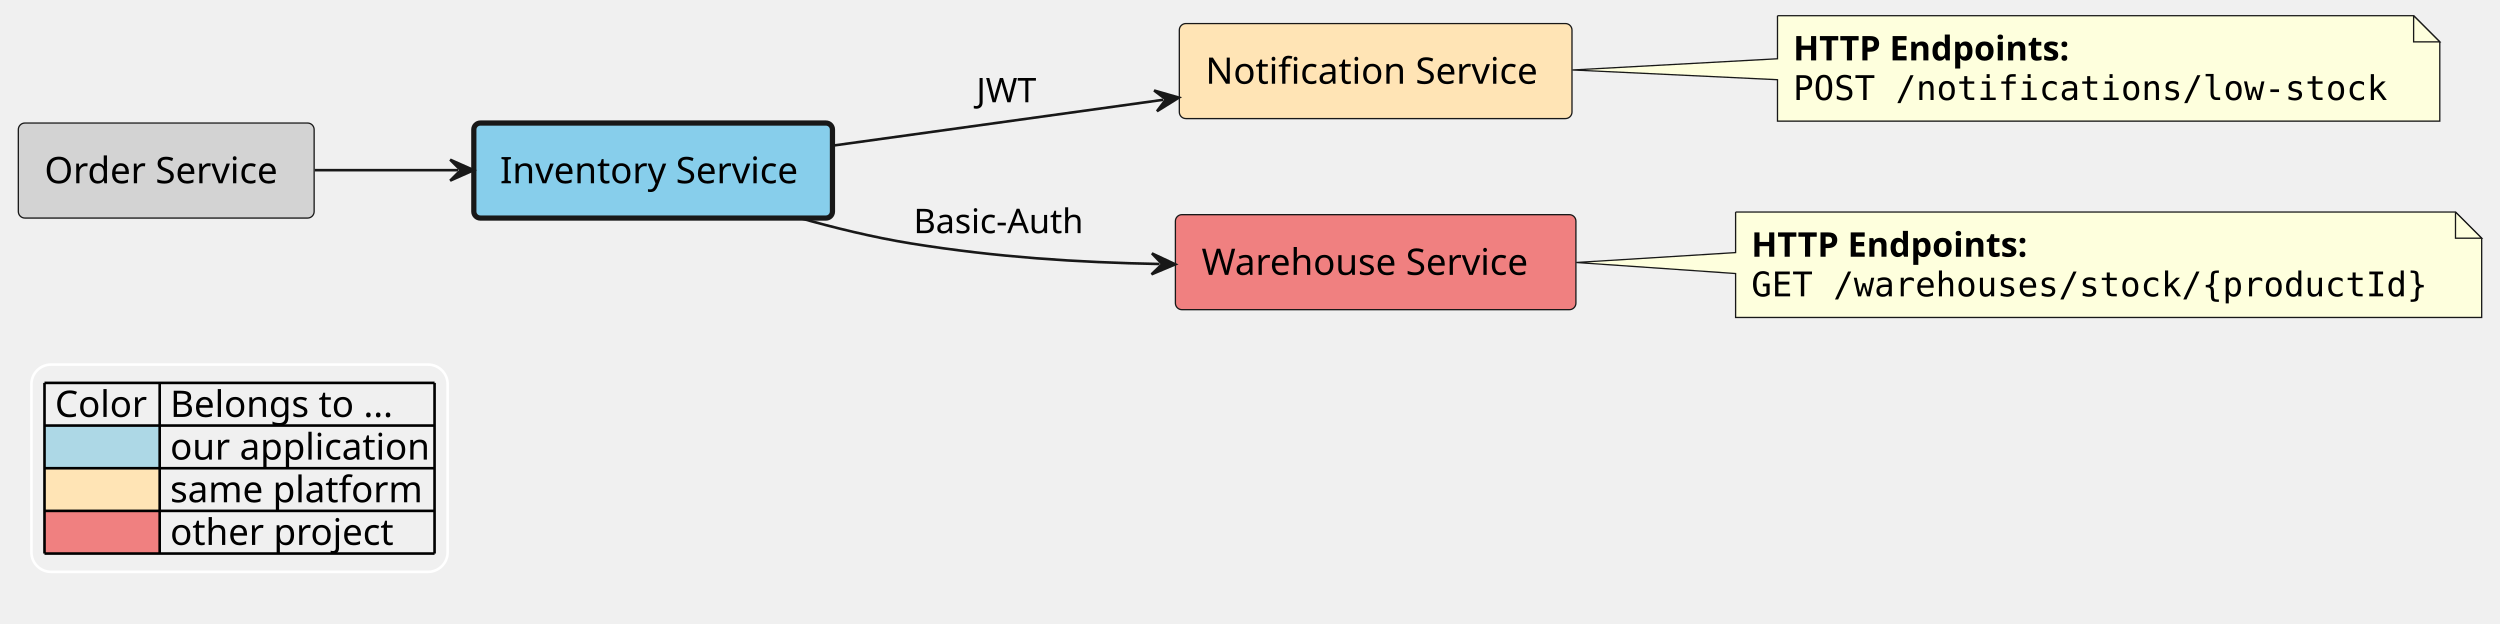
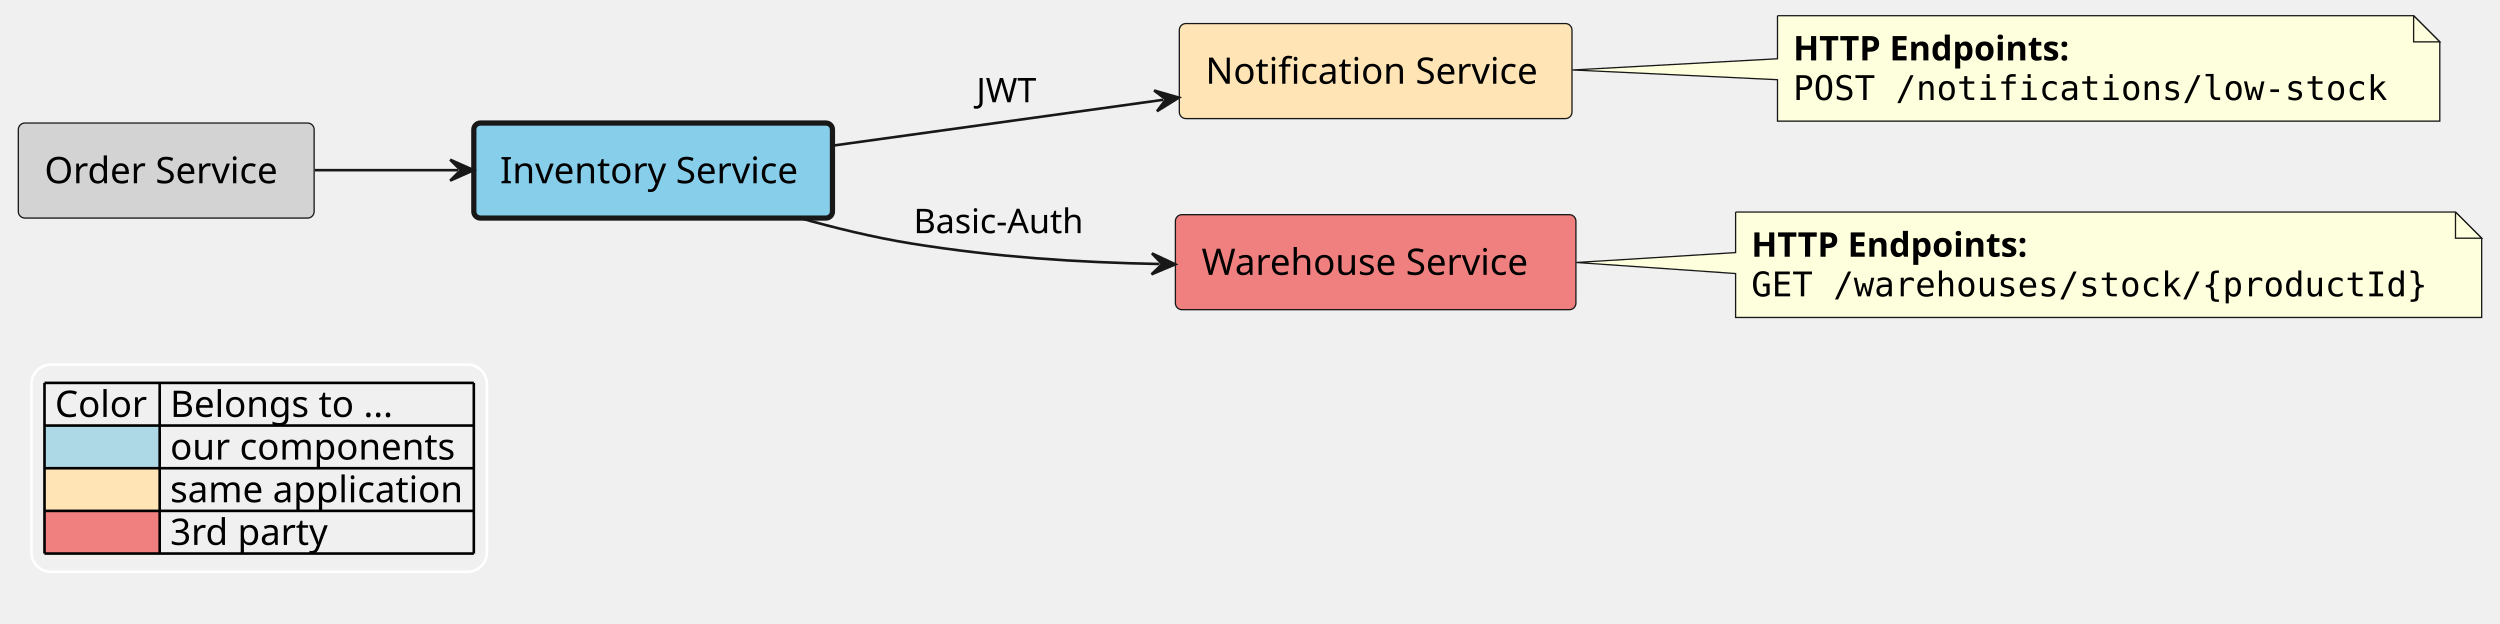
<svg xmlns="http://www.w3.org/2000/svg" contentStyleType="text/css" height="476px" preserveAspectRatio="none" style="width:1910px;height:476px;background:#FFFFFF;" version="1.1" viewBox="0 0 1910 476" width="1910px" zoomAndPan="magnify">
  <defs />
  <g>
    <g id="elem_platform__application__order_service">
      <rect fill="#D3D3D3" height="72.594" rx="5" ry="5" style="stroke:#181818;stroke-width:1.0;" width="226" x="14" y="94" />
      <text fill="#000000" font-family="sans-serif" font-size="28" lengthAdjust="spacing" textLength="186" x="34" y="139.99">Order Service</text>
    </g>
    <g id="elem_platform__application__inventory_service">
      <rect fill="#87CEEB" height="72.594" rx="5" ry="5" style="stroke:#181818;stroke-width:4.0;" width="274" x="362" y="94" />
      <text fill="#000000" font-family="sans-serif" font-size="28" lengthAdjust="spacing" textLength="234" x="382" y="139.99">Inventory Service</text>
    </g>
    <g id="elem_platform__notification_service">
      <rect fill="#FFE4B5" height="72.594" rx="5" ry="5" style="stroke:#181818;stroke-width:1.0;" width="300" x="901" y="18" />
      <text fill="#000000" font-family="sans-serif" font-size="28" lengthAdjust="spacing" textLength="260" x="921" y="63.99">Notification Service</text>
    </g>
    <g id="elem_GMN5">
      <path d="M1358,12 L1358,44.9 L1201.26,53.46 L1358,60.9 L1358,92.531 A0,0 0 0 0 1358,92.531 L1864,92.531 A0,0 0 0 0 1864,92.531 L1864,32 L1844,12 L1358,12 A0,0 0 0 0 1358,12 " fill="#FEFFDD" style="stroke:#181818;stroke-width:1.0;" />
      <path d="M1844,12 L1844,32 L1864,32 L1844,12 " fill="#FEFFDD" style="stroke:#181818;stroke-width:1.0;" />
      <text fill="#000000" font-family="sans-serif" font-size="26" font-weight="bold" lengthAdjust="spacing" textLength="242" x="1370" y="46.134">HTTP Endpoints:</text>
      <text fill="#000000" font-family="monospace" font-size="26" lengthAdjust="spacing" textLength="464" x="1370" y="76.399">POST /notifications/low-stock</text>
    </g>
    <g id="elem_other_project__warehouse_service">
      <rect fill="#F08080" height="72.594" rx="5" ry="5" style="stroke:#181818;stroke-width:1.0;" width="306" x="898" y="164" />
      <text fill="#000000" font-family="sans-serif" font-size="28" lengthAdjust="spacing" textLength="266" x="918" y="209.99">Warehouse Service</text>
    </g>
    <g id="elem_GMN9">
      <path d="M1326,162 L1326,192.98 L1204.2,200.54 L1326,208.98 L1326,242.531 A0,0 0 0 0 1326,242.531 L1896,242.531 A0,0 0 0 0 1896,242.531 L1896,182 L1876,162 L1326,162 A0,0 0 0 0 1326,162 " fill="#FEFFDD" style="stroke:#181818;stroke-width:1.0;" />
      <path d="M1876,162 L1876,182 L1896,182 L1876,162 " fill="#FEFFDD" style="stroke:#181818;stroke-width:1.0;" />
      <text fill="#000000" font-family="sans-serif" font-size="26" font-weight="bold" lengthAdjust="spacing" textLength="242" x="1338" y="196.134">HTTP Endpoints:</text>
      <text fill="#000000" font-family="monospace" font-size="26" lengthAdjust="spacing" textLength="528" x="1338" y="226.399">GET /warehouses/stock/{productId}</text>
    </g>
    <g id="link_platform__application__order_service_platform__application__inventory_service">
      <path d="M240.42,130 C278.7,130 309.98,130 349.94,130 " fill="none" id="platform__application__order_service-to-platform__application__inventory_service" style="stroke:#181818;stroke-width:2.0;" />
      <polygon fill="#181818" points="361.94,130,343.94,122,351.94,130,343.94,138,361.94,130" style="stroke:#181818;stroke-width:2.0;" />
    </g>
    <g id="link_platform__application__inventory_service_platform__notification_service">
      <path d="M636.46,111.22 C716.64,100.1 806.434,87.648 888.774,76.228 " fill="none" id="platform__application__inventory_service-to-platform__notification_service" style="stroke:#181818;stroke-width:2.0;" />
      <polygon fill="#181818" points="900.66,74.58,881.732,69.129,890.755,75.954,883.93,84.977,900.66,74.58" style="stroke:#181818;stroke-width:2.0;" />
      <text fill="#000000" font-family="sans-serif" font-size="26" lengthAdjust="spacing" textLength="42" x="746" y="78.134">JWT</text>
    </g>
    <g id="link_platform__application__inventory_service_other_project__warehouse_service">
      <path d="M609.28,166.08 C637.24,174.02 667.48,181.4 696,186 C761.7,196.58 823.122,200.463 885.922,201.703 " fill="none" id="platform__application__inventory_service-to-other_project__warehouse_service" style="stroke:#181818;stroke-width:2.0;" />
      <polygon fill="#181818" points="897.92,201.94,880.081,193.586,887.922,201.743,879.766,209.583,897.92,201.94" style="stroke:#181818;stroke-width:2.0;" />
      <text fill="#000000" font-family="sans-serif" font-size="26" lengthAdjust="spacing" textLength="138" x="698" y="178.134">Basic-Auth</text>
    </g>
-     <rect fill="none" height="158.375" id="_legend" rx="15" ry="15" style="stroke:#FFFFFF;stroke-width:2.0;" width="318" x="24" y="278.531" />
+     <rect fill="none" height="158.375" id="_legend" rx="15" ry="15" style="stroke:#FFFFFF;stroke-width:2.0;" width="348" x="24" y="278.531" />
    <text fill="#000000" font-family="sans-serif" font-size="28" lengthAdjust="spacing" textLength="72" x="42" y="318.522">Color</text>
    <text fill="#000000" font-family="sans-serif" font-size="28" lengthAdjust="spacing" textLength="182" x="130" y="318.522">Belongs to ...</text>
    <rect fill="#ADD8E6" height="32.594" style="stroke:none;stroke-width:2.0;" width="88" x="34" y="325.125" />
    <text fill="#000000" font-family="sans-serif" font-size="28" lengthAdjust="spacing" textLength="8" x="34" y="351.115"> </text>
-     <text fill="#000000" font-family="sans-serif" font-size="28" lengthAdjust="spacing" textLength="202" x="130" y="351.115">our application</text>
+     <text fill="#000000" font-family="sans-serif" font-size="28" lengthAdjust="spacing" textLength="230" x="130" y="351.115">our components</text>
    <rect fill="#FFE4B5" height="32.594" style="stroke:none;stroke-width:2.0;" width="88" x="34" y="357.719" />
    <text fill="#000000" font-family="sans-serif" font-size="28" lengthAdjust="spacing" textLength="8" x="34" y="383.709"> </text>
-     <text fill="#000000" font-family="sans-serif" font-size="28" lengthAdjust="spacing" textLength="196" x="130" y="383.709">same platform</text>
+     <text fill="#000000" font-family="sans-serif" font-size="28" lengthAdjust="spacing" textLength="232" x="130" y="383.709">same application</text>
    <rect fill="#F08080" height="32.594" style="stroke:none;stroke-width:2.0;" width="88" x="34" y="390.312" />
    <text fill="#000000" font-family="sans-serif" font-size="28" lengthAdjust="spacing" textLength="8" x="34" y="416.303"> </text>
-     <text fill="#000000" font-family="sans-serif" font-size="28" lengthAdjust="spacing" textLength="178" x="130" y="416.303">other project</text>
-     <line style="stroke:#000000;stroke-width:2.0;" x1="34" x2="332" y1="292.531" y2="292.531" />
-     <line style="stroke:#000000;stroke-width:2.0;" x1="34" x2="332" y1="325.125" y2="325.125" />
-     <line style="stroke:#000000;stroke-width:2.0;" x1="34" x2="332" y1="357.719" y2="357.719" />
-     <line style="stroke:#000000;stroke-width:2.0;" x1="34" x2="332" y1="390.312" y2="390.312" />
-     <line style="stroke:#000000;stroke-width:2.0;" x1="34" x2="332" y1="422.906" y2="422.906" />
+     <text fill="#000000" font-family="sans-serif" font-size="28" lengthAdjust="spacing" textLength="122" x="130" y="416.303">3rd party</text>
+     <line style="stroke:#000000;stroke-width:2.0;" x1="34" x2="362" y1="292.531" y2="292.531" />
+     <line style="stroke:#000000;stroke-width:2.0;" x1="34" x2="362" y1="325.125" y2="325.125" />
+     <line style="stroke:#000000;stroke-width:2.0;" x1="34" x2="362" y1="357.719" y2="357.719" />
+     <line style="stroke:#000000;stroke-width:2.0;" x1="34" x2="362" y1="390.312" y2="390.312" />
+     <line style="stroke:#000000;stroke-width:2.0;" x1="34" x2="362" y1="422.906" y2="422.906" />
    <line style="stroke:#000000;stroke-width:2.0;" x1="34" x2="34" y1="292.531" y2="422.906" />
    <line style="stroke:#000000;stroke-width:2.0;" x1="122" x2="122" y1="292.531" y2="422.906" />
-     <line style="stroke:#000000;stroke-width:2.0;" x1="332" x2="332" y1="292.531" y2="422.906" />
+     <line style="stroke:#000000;stroke-width:2.0;" x1="362" x2="362" y1="292.531" y2="422.906" />
  </g>
</svg>
